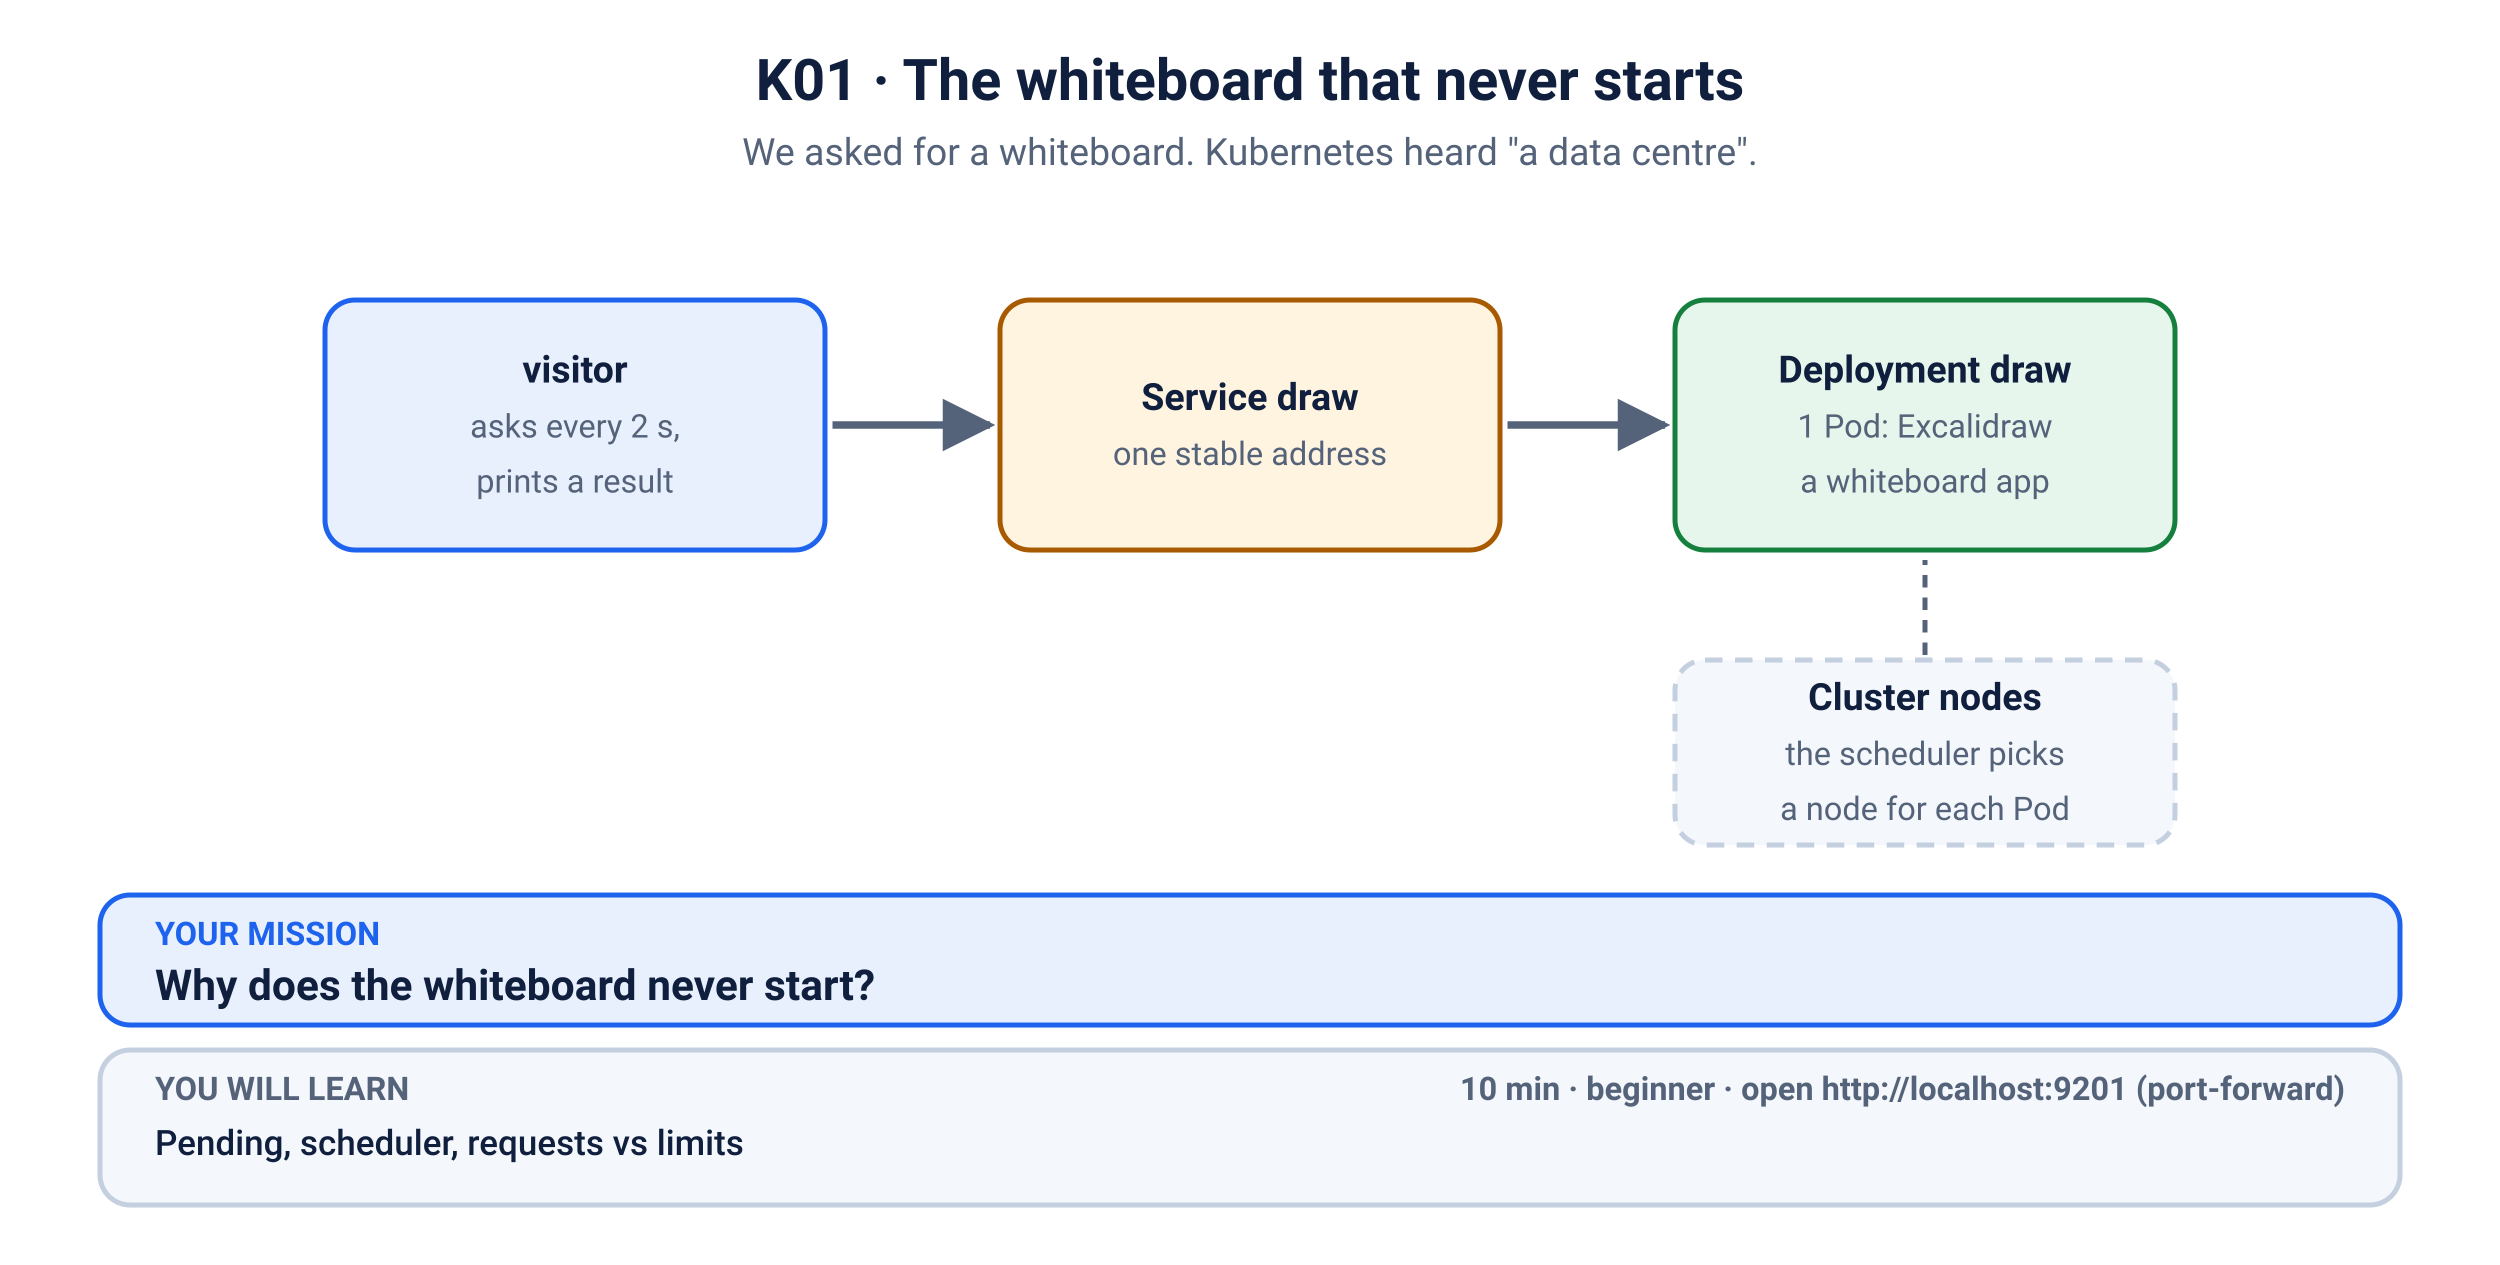
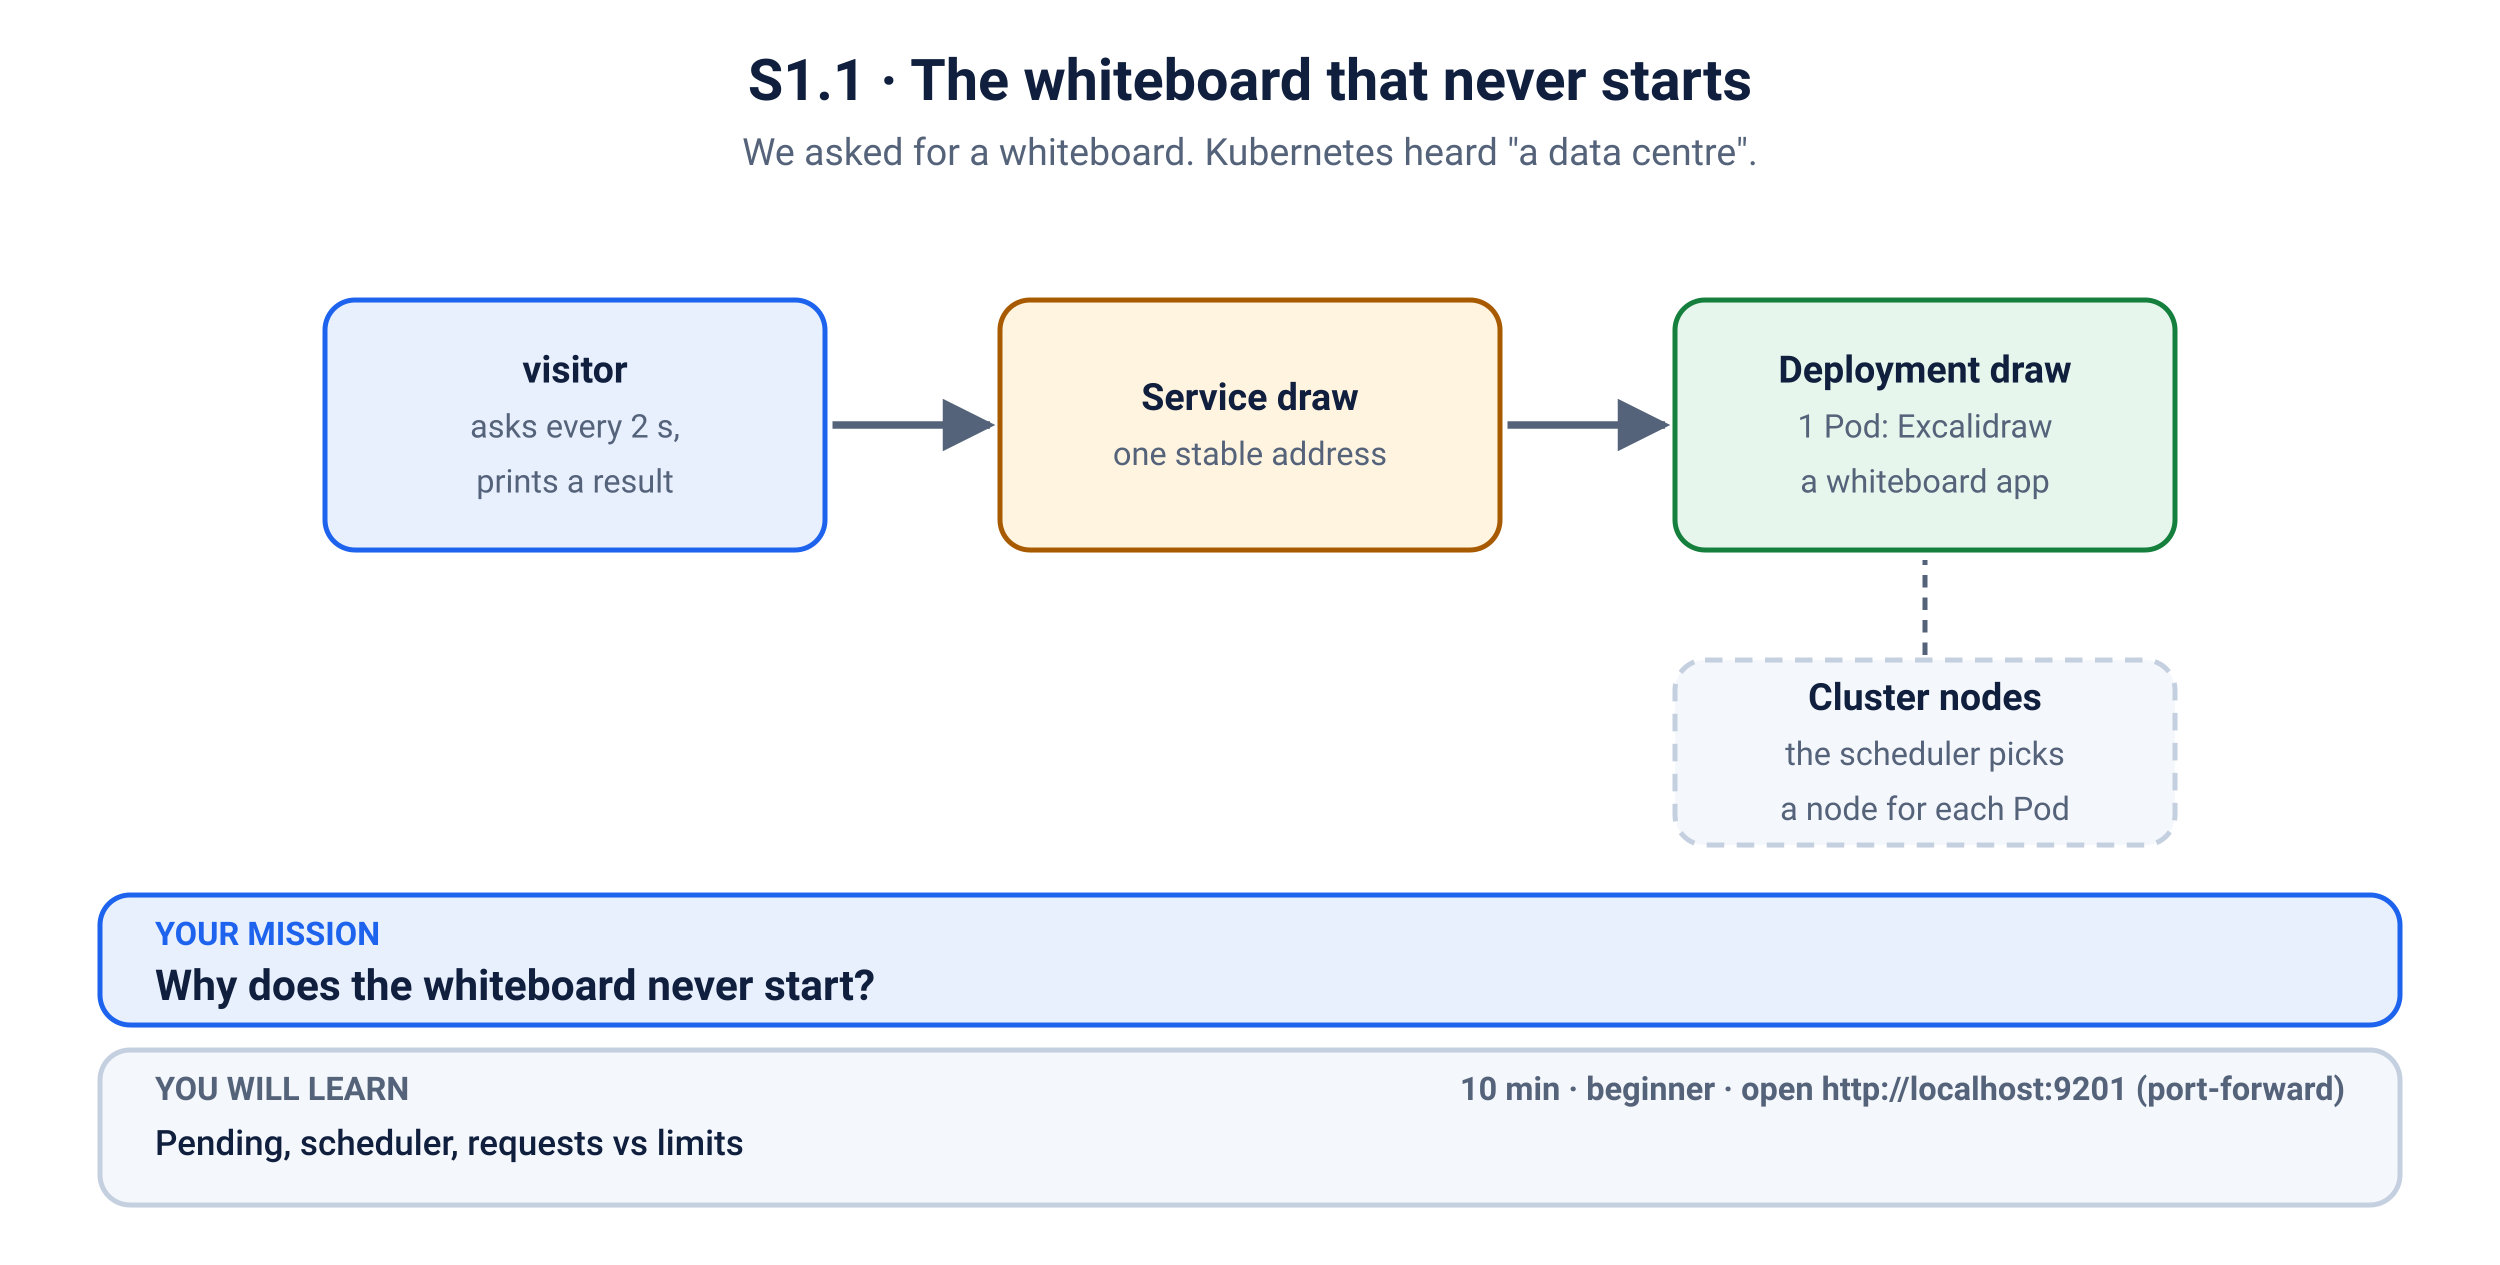
<svg xmlns="http://www.w3.org/2000/svg" viewBox="0 0 1000 506" width="1000" height="506" role="img" aria-labelledby="t d">
  <defs>
    <marker id="ah-blue" viewBox="0 0 10 10" refX="9" refY="5" markerWidth="7" markerHeight="7" orient="auto-start-reverse">
      <path d="M0,0 L10,5 L0,10 z" fill="#1d63ed" />
    </marker>
    <marker id="ah-muted" viewBox="0 0 10 10" refX="9" refY="5" markerWidth="7" markerHeight="7" orient="auto-start-reverse">
      <path d="M0,0 L10,5 L0,10 z" fill="#55637a" />
    </marker>
    <marker id="ah-red" viewBox="0 0 10 10" refX="9" refY="5" markerWidth="7" markerHeight="7" orient="auto-start-reverse">
      <path d="M0,0 L10,5 L0,10 z" fill="#c62828" />
    </marker>
    <marker id="ah-green" viewBox="0 0 10 10" refX="9" refY="5" markerWidth="7" markerHeight="7" orient="auto-start-reverse">
      <path d="M0,0 L10,5 L0,10 z" fill="#15803d" />
    </marker>
    <marker id="ah-amber" viewBox="0 0 10 10" refX="9" refY="5" markerWidth="7" markerHeight="7" orient="auto-start-reverse">
      <path d="M0,0 L10,5 L0,10 z" fill="#a85a00" />
    </marker>
    <marker id="ah-ink" viewBox="0 0 10 10" refX="9" refY="5" markerWidth="7" markerHeight="7" orient="auto-start-reverse">
      <path d="M0,0 L10,5 L0,10 z" fill="#0f1f3d" />
    </marker>
  </defs>
  <rect width="1000" height="506" fill="#ffffff" />
-   <text x="500.0" y="40" font-family="-apple-system, BlinkMacSystemFont, 'Segoe UI', Roboto, Helvetica, Arial, sans-serif" font-size="23" font-weight="700" fill="#0f1f3d" text-anchor="middle">K01 · The whiteboard that never starts</text>
+   <text x="500.0" y="40" font-family="-apple-system, BlinkMacSystemFont, 'Segoe UI', Roboto, Helvetica, Arial, sans-serif" font-size="23" font-weight="700" fill="#0f1f3d" text-anchor="middle">S1.1 · The whiteboard that never starts</text>
  <text x="500.0" y="66" font-family="-apple-system, BlinkMacSystemFont, 'Segoe UI', Roboto, Helvetica, Arial, sans-serif" font-size="15" fill="#55637a" text-anchor="middle">We asked for a whiteboard. Kubernetes heard "a data centre".</text>
  <rect x="130" y="120" width="200" height="100" rx="12" fill="#e8f0fe" stroke="#1d63ed" stroke-width="2" />
  <text x="230.0" y="153" font-family="-apple-system, BlinkMacSystemFont, 'Segoe UI', Roboto, Helvetica, Arial, sans-serif" font-size="15" font-weight="700" fill="#0f1f3d" text-anchor="middle">visitor</text>
  <text x="230.0" y="175" font-family="-apple-system, BlinkMacSystemFont, 'Segoe UI', Roboto, Helvetica, Arial, sans-serif" font-size="13" font-weight="400" fill="#55637a" text-anchor="middle">asks every 2 s,</text>
  <text x="230.0" y="197" font-family="-apple-system, BlinkMacSystemFont, 'Segoe UI', Roboto, Helvetica, Arial, sans-serif" font-size="13" font-weight="400" fill="#55637a" text-anchor="middle">prints a result</text>
  <line x1="333" y1="170" x2="396" y2="170" stroke="#55637a" stroke-width="3" marker-end="url(#ah-muted)" />
  <rect x="400" y="120" width="200" height="100" rx="12" fill="#fff4e0" stroke="#a85a00" stroke-width="2" />
  <text x="500.0" y="164" font-family="-apple-system, BlinkMacSystemFont, 'Segoe UI', Roboto, Helvetica, Arial, sans-serif" font-size="15" font-weight="700" fill="#0f1f3d" text-anchor="middle">Service draw</text>
  <text x="500.0" y="186" font-family="-apple-system, BlinkMacSystemFont, 'Segoe UI', Roboto, Helvetica, Arial, sans-serif" font-size="13" font-weight="400" fill="#55637a" text-anchor="middle">one stable address</text>
  <line x1="603" y1="170" x2="666" y2="170" stroke="#55637a" stroke-width="3" marker-end="url(#ah-muted)" />
  <rect x="670" y="120" width="200" height="100" rx="12" fill="#e7f6ec" stroke="#15803d" stroke-width="2" />
  <text x="770.0" y="153" font-family="-apple-system, BlinkMacSystemFont, 'Segoe UI', Roboto, Helvetica, Arial, sans-serif" font-size="15" font-weight="700" fill="#0f1f3d" text-anchor="middle">Deployment draw</text>
  <text x="770.0" y="175" font-family="-apple-system, BlinkMacSystemFont, 'Segoe UI', Roboto, Helvetica, Arial, sans-serif" font-size="13" font-weight="400" fill="#55637a" text-anchor="middle">1 Pod: Excalidraw</text>
  <text x="770.0" y="197" font-family="-apple-system, BlinkMacSystemFont, 'Segoe UI', Roboto, Helvetica, Arial, sans-serif" font-size="13" font-weight="400" fill="#55637a" text-anchor="middle">a whiteboard app</text>
  <rect x="670" y="264" width="200" height="74" rx="12" fill="#f4f7fb" stroke="#c4cfdf" stroke-width="2" stroke-dasharray="7 5" />
  <text x="770.0" y="284" font-family="-apple-system, BlinkMacSystemFont, 'Segoe UI', Roboto, Helvetica, Arial, sans-serif" font-size="15" font-weight="700" fill="#0f1f3d" text-anchor="middle">Cluster nodes</text>
  <text x="770.0" y="306" font-family="-apple-system, BlinkMacSystemFont, 'Segoe UI', Roboto, Helvetica, Arial, sans-serif" font-size="13" font-weight="400" fill="#55637a" text-anchor="middle">the scheduler picks</text>
  <text x="770.0" y="328" font-family="-apple-system, BlinkMacSystemFont, 'Segoe UI', Roboto, Helvetica, Arial, sans-serif" font-size="13" font-weight="400" fill="#55637a" text-anchor="middle">a node for each Pod</text>
  <line x1="770" y1="262" x2="770" y2="224" stroke="#55637a" stroke-width="2" stroke-dasharray="5 4" />
  <rect x="40" y="358" width="920" height="52" rx="12" fill="#e8f0fe" stroke="#1d63ed" stroke-width="2" />
  <text x="62" y="378" font-family="-apple-system, BlinkMacSystemFont, 'Segoe UI', Roboto, Helvetica, Arial, sans-serif" font-size="13" font-weight="700" fill="#1d63ed" text-anchor="start">YOUR MISSION</text>
  <text x="62" y="400" font-family="-apple-system, BlinkMacSystemFont, 'Segoe UI', Roboto, Helvetica, Arial, sans-serif" font-size="17" font-weight="700" fill="#0f1f3d" text-anchor="start">Why does the whiteboard never start?</text>
  <rect x="40" y="420" width="920" height="62" rx="12" fill="#f4f7fb" stroke="#c4cfdf" stroke-width="2" />
  <text x="62" y="440" font-family="-apple-system, BlinkMacSystemFont, 'Segoe UI', Roboto, Helvetica, Arial, sans-serif" font-size="13" font-weight="700" fill="#55637a" text-anchor="start">YOU WILL LEARN</text>
  <text x="62" y="462" font-family="-apple-system, BlinkMacSystemFont, 'Segoe UI', Roboto, Helvetica, Arial, sans-serif" font-size="14" font-weight="500" fill="#0f1f3d" text-anchor="start">Pending, scheduler, requests vs limits</text>
  <text x="938" y="440" font-family="-apple-system, BlinkMacSystemFont, 'Segoe UI', Roboto, Helvetica, Arial, sans-serif" font-size="13" font-weight="700" fill="#55637a" text-anchor="end">10 min   ·   beginner   ·   open http://localhost:9201 (port-forward)</text>
</svg>
